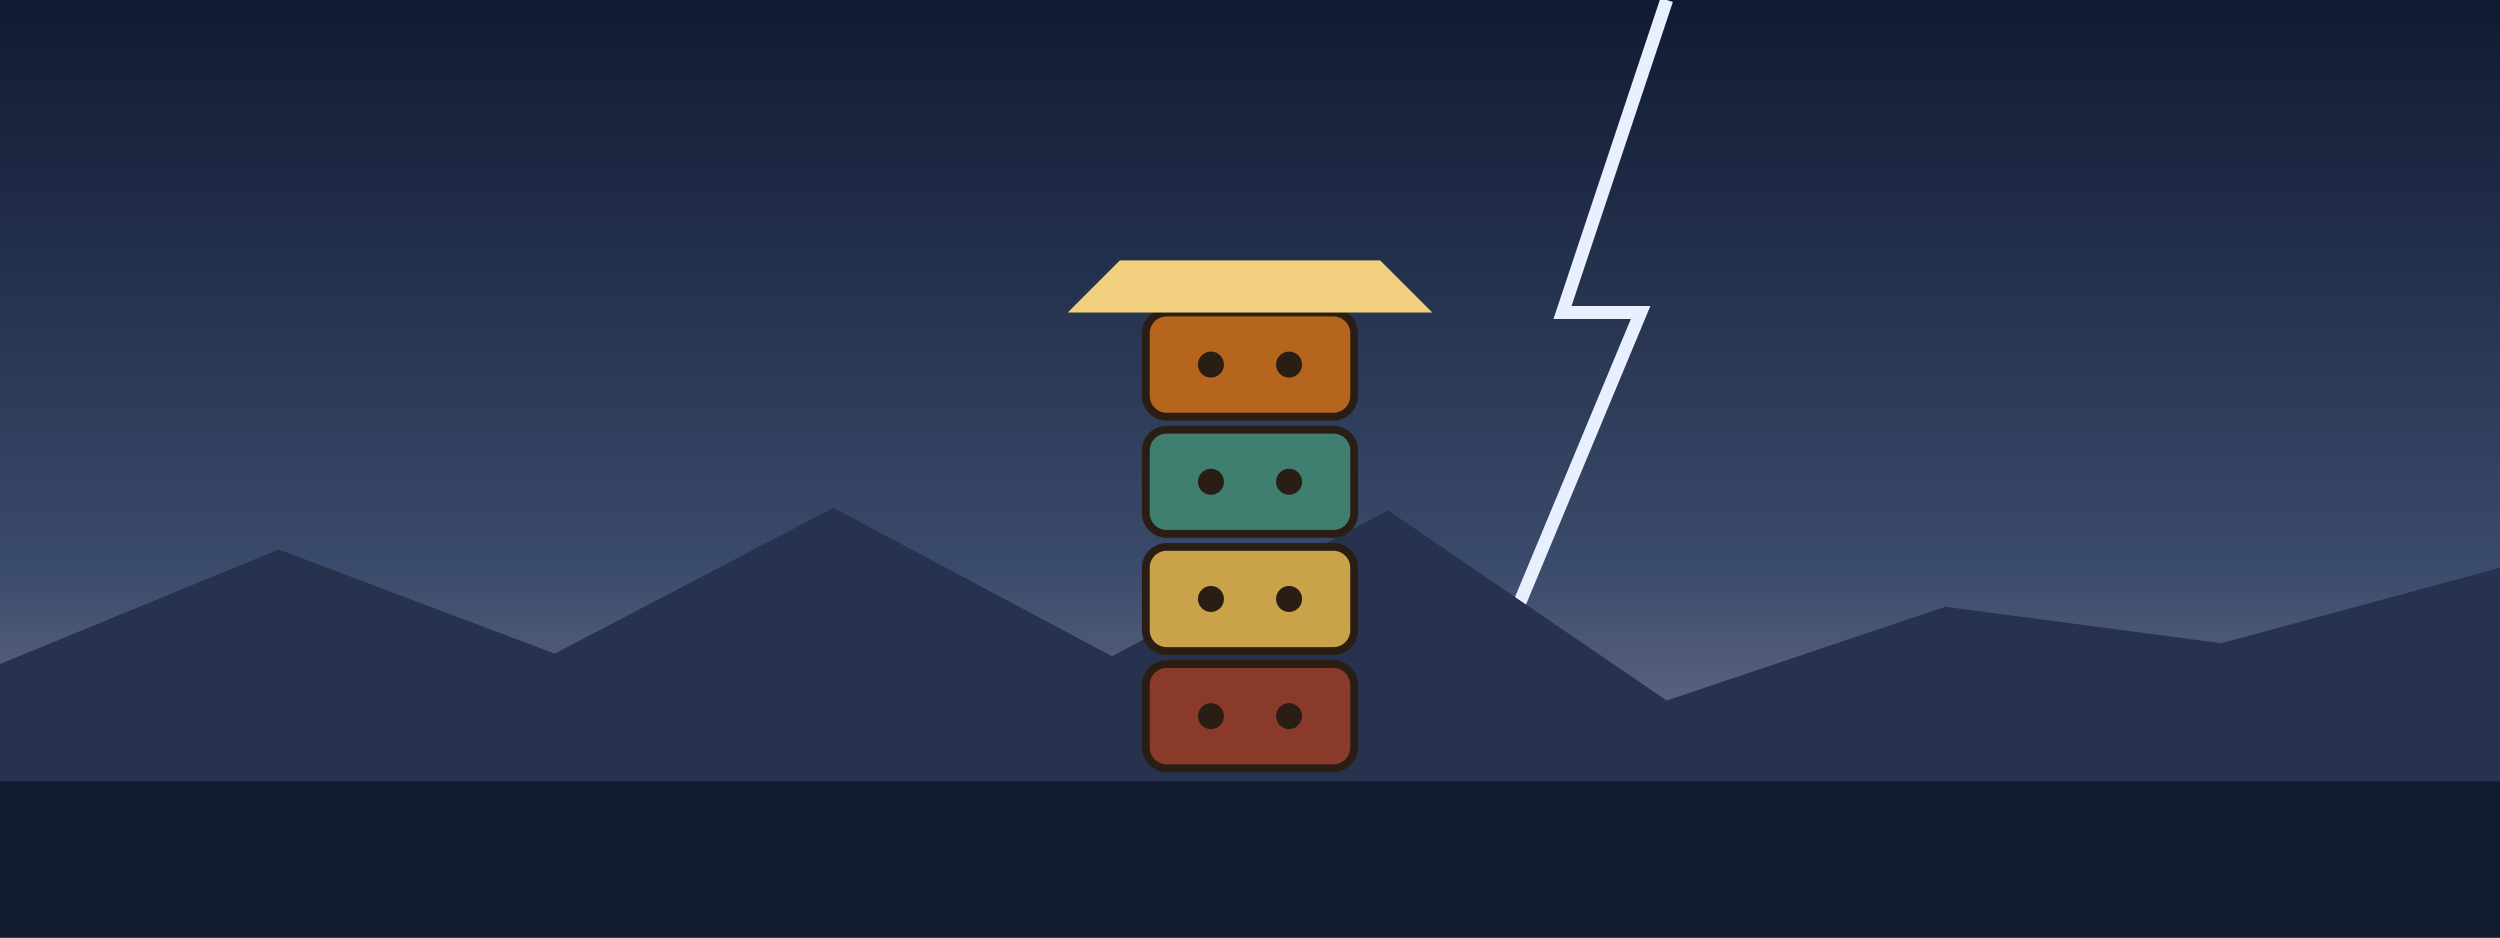
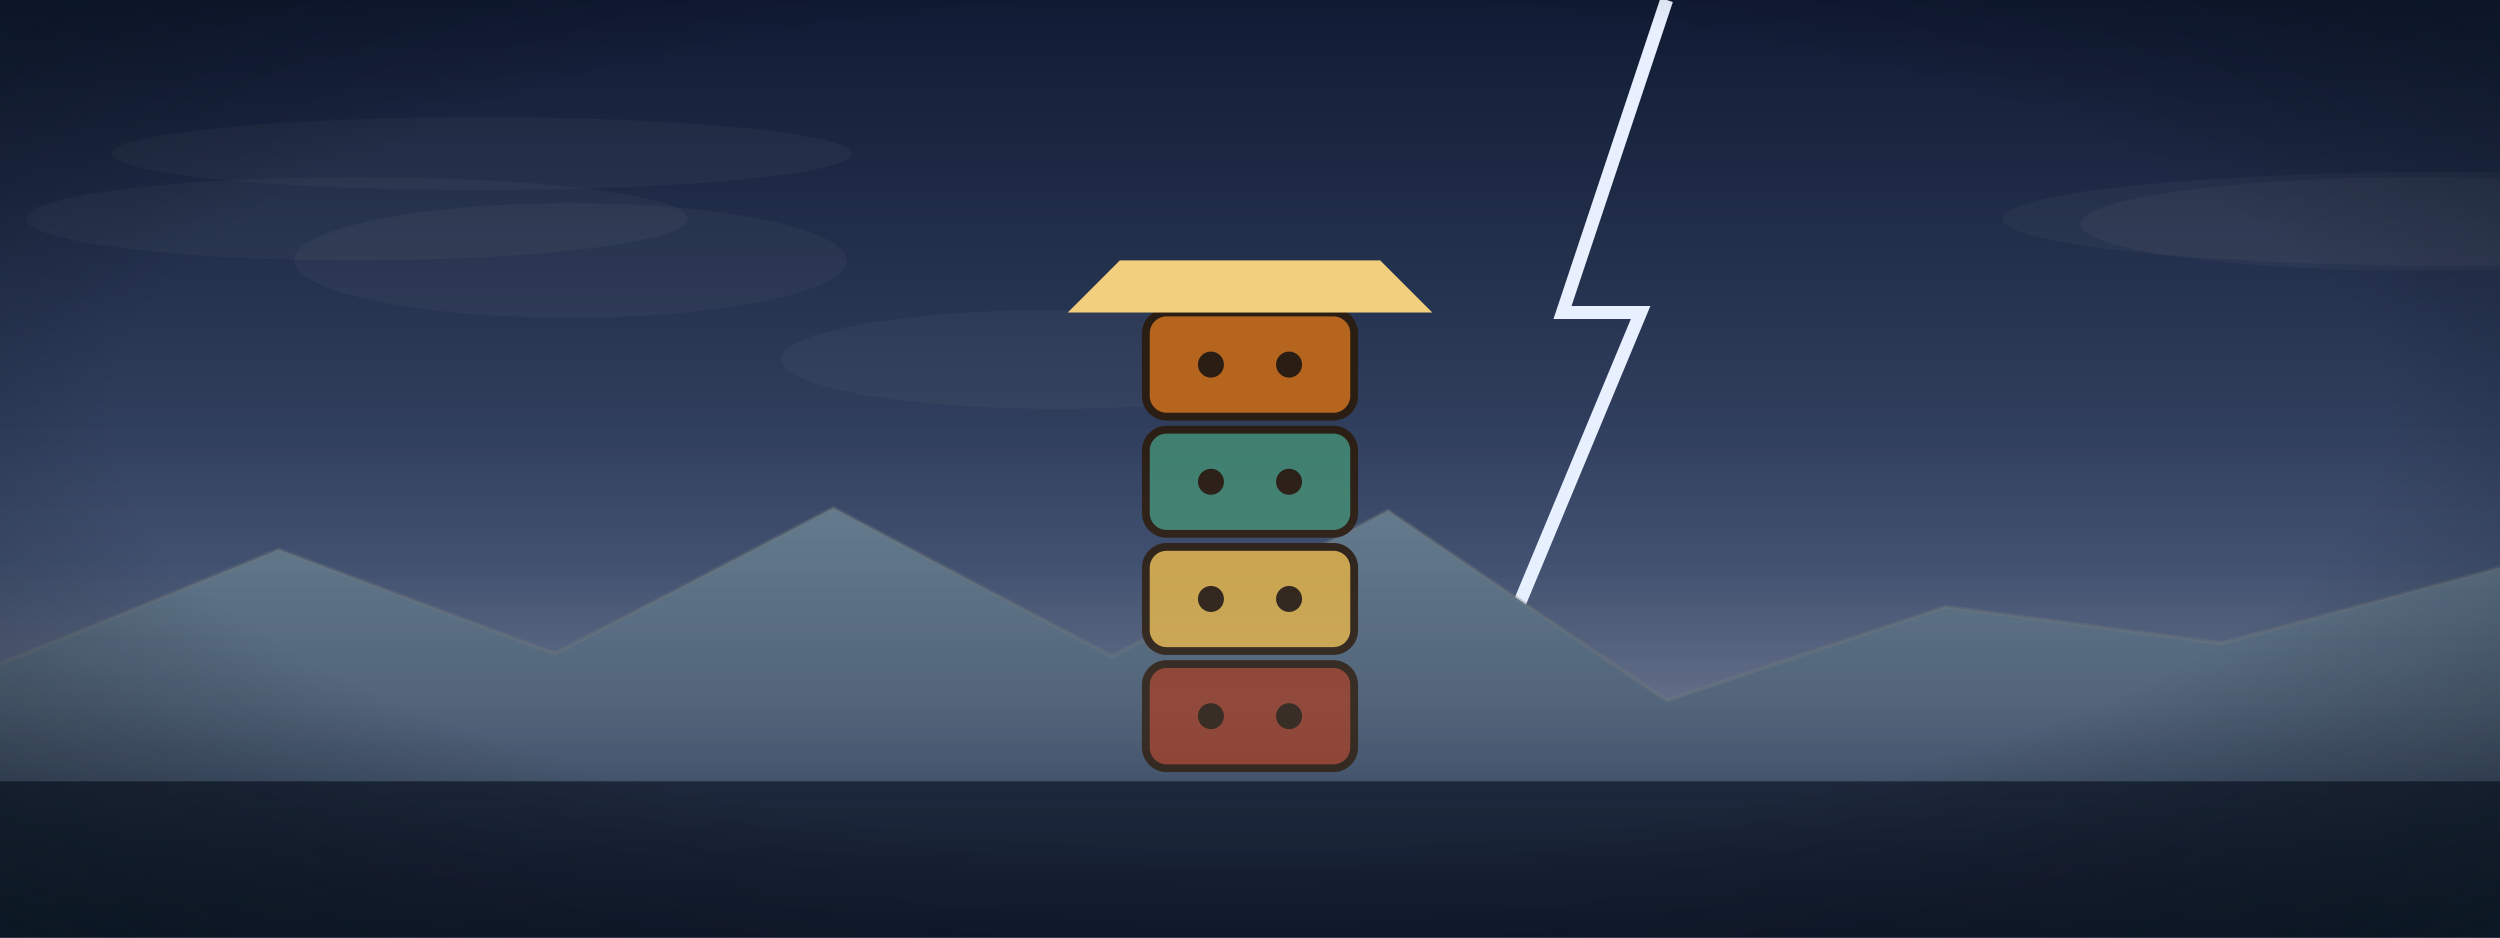
<svg xmlns="http://www.w3.org/2000/svg" viewBox="0 0 960 360" preserveAspectRatio="xMidYMid slice">
  <defs>
    <linearGradient id="s" x1="0" y1="0" x2="0" y2="1">
      <stop offset="0" stop-color="#101a33" />
      <stop offset=".6" stop-color="#3a4a6a" />
      <stop offset="1" stop-color="#8a8aa0" />
    </linearGradient>
+     <radialGradient id="vg" cx=".5" cy=".45" r=".75">
+       <stop offset=".6" stop-color="#000" stop-opacity="0" />
+       <stop offset="1" stop-color="#06141a" stop-opacity=".55" />
+     </radialGradient>
+     <linearGradient id="hz" x1="0" y1="0" x2="0" y2="1">
+       <stop offset=".45" stop-color="#cfe6ea" stop-opacity="0" />
+       <stop offset=".75" stop-color="#cfe6ea" stop-opacity=".09" />
+       <stop offset="1" stop-color="#cfe6ea" stop-opacity="0" />
+     </linearGradient>
+     <radialGradient id="sl" cx=".5" cy="0" r=".9">
+       <stop offset="0" stop-color="#fff2cf" stop-opacity=".35" />
+       <stop offset="1" stop-color="#fff2cf" stop-opacity="0" />
+     </radialGradient>
  </defs>
  <rect width="960" height="360" fill="url(#s)" />
+   <ellipse cx="137" cy="84" rx="127" ry="16" fill="#fff8ec" opacity="0.035" />
+   <ellipse cx="941" cy="84" rx="172" ry="18" fill="#fff8ec" opacity="0.035" />
+   <ellipse cx="185" cy="59" rx="142" ry="14" fill="#fff8ec" opacity="0.035" />
+   <ellipse cx="219" cy="100" rx="106" ry="22" fill="#fff8ec" opacity="0.035" />
+   <ellipse cx="930" cy="86" rx="131" ry="18" fill="#fff8ec" opacity="0.035" />
+   <ellipse cx="406" cy="138" rx="106" ry="19" fill="#fff8ec" opacity="0.035" />
  <path d="M640 0 L600 120 L630 120 L580 240" stroke="#e8f0ff" stroke-width="5" fill="none" />
-   <path d="M0 360 L0 255 L107 211 L213 251 L320 195 L427 252 L533 196 L640 269 L747 233 L853 247 L960 218 L960 360Z" fill="#26324e" />
+   <linearGradient id="h1" x1="0" y1="0" x2="0" y2="1">
+     <stop offset="0" stop-color="#61788b" />
+     <stop offset="1" stop-color="#26324e" />
+   </linearGradient>
+   <path d="M0 360 L0 255 L107 211 L213 251 L320 195 L427 252 L533 196 L640 269 L747 233 L853 247 L960 218 L960 360Z" fill="url(#h1)" />
+   <path d="M0 255 L0 255 L107 211 L213 251 L320 195 L427 252 L533 196 L640 269 L747 233 L853 247 L960 218" fill="none" stroke="#6e7073" stroke-opacity=".35" stroke-width="1.5" />
  <rect y="300" width="960" height="60" fill="#121c30" />
  <rect x="440" y="120" width="80" height="40" rx="8" fill="#b5651d" stroke="#2a1d14" stroke-width="3" />
  <circle cx="465" cy="140" r="5" fill="#2a1d14" />
  <circle cx="495" cy="140" r="5" fill="#2a1d14" />
  <rect x="440" y="165" width="80" height="40" rx="8" fill="#3f7f6f" stroke="#2a1d14" stroke-width="3" />
  <circle cx="465" cy="185" r="5" fill="#2a1d14" />
  <circle cx="495" cy="185" r="5" fill="#2a1d14" />
  <rect x="440" y="210" width="80" height="40" rx="8" fill="#c9a24a" stroke="#2a1d14" stroke-width="3" />
  <circle cx="465" cy="230" r="5" fill="#2a1d14" />
  <circle cx="495" cy="230" r="5" fill="#2a1d14" />
  <rect x="440" y="255" width="80" height="40" rx="8" fill="#8a3a2a" stroke="#2a1d14" stroke-width="3" />
  <circle cx="465" cy="275" r="5" fill="#2a1d14" />
  <circle cx="495" cy="275" r="5" fill="#2a1d14" />
  <path d="M410 120 h140 l-20 -20 h-100Z" fill="#f1cf7e" />
+   <rect width="960" height="360" fill="url(#hz)" />
+   <rect width="960" height="360" fill="url(#vg)" />
</svg>
